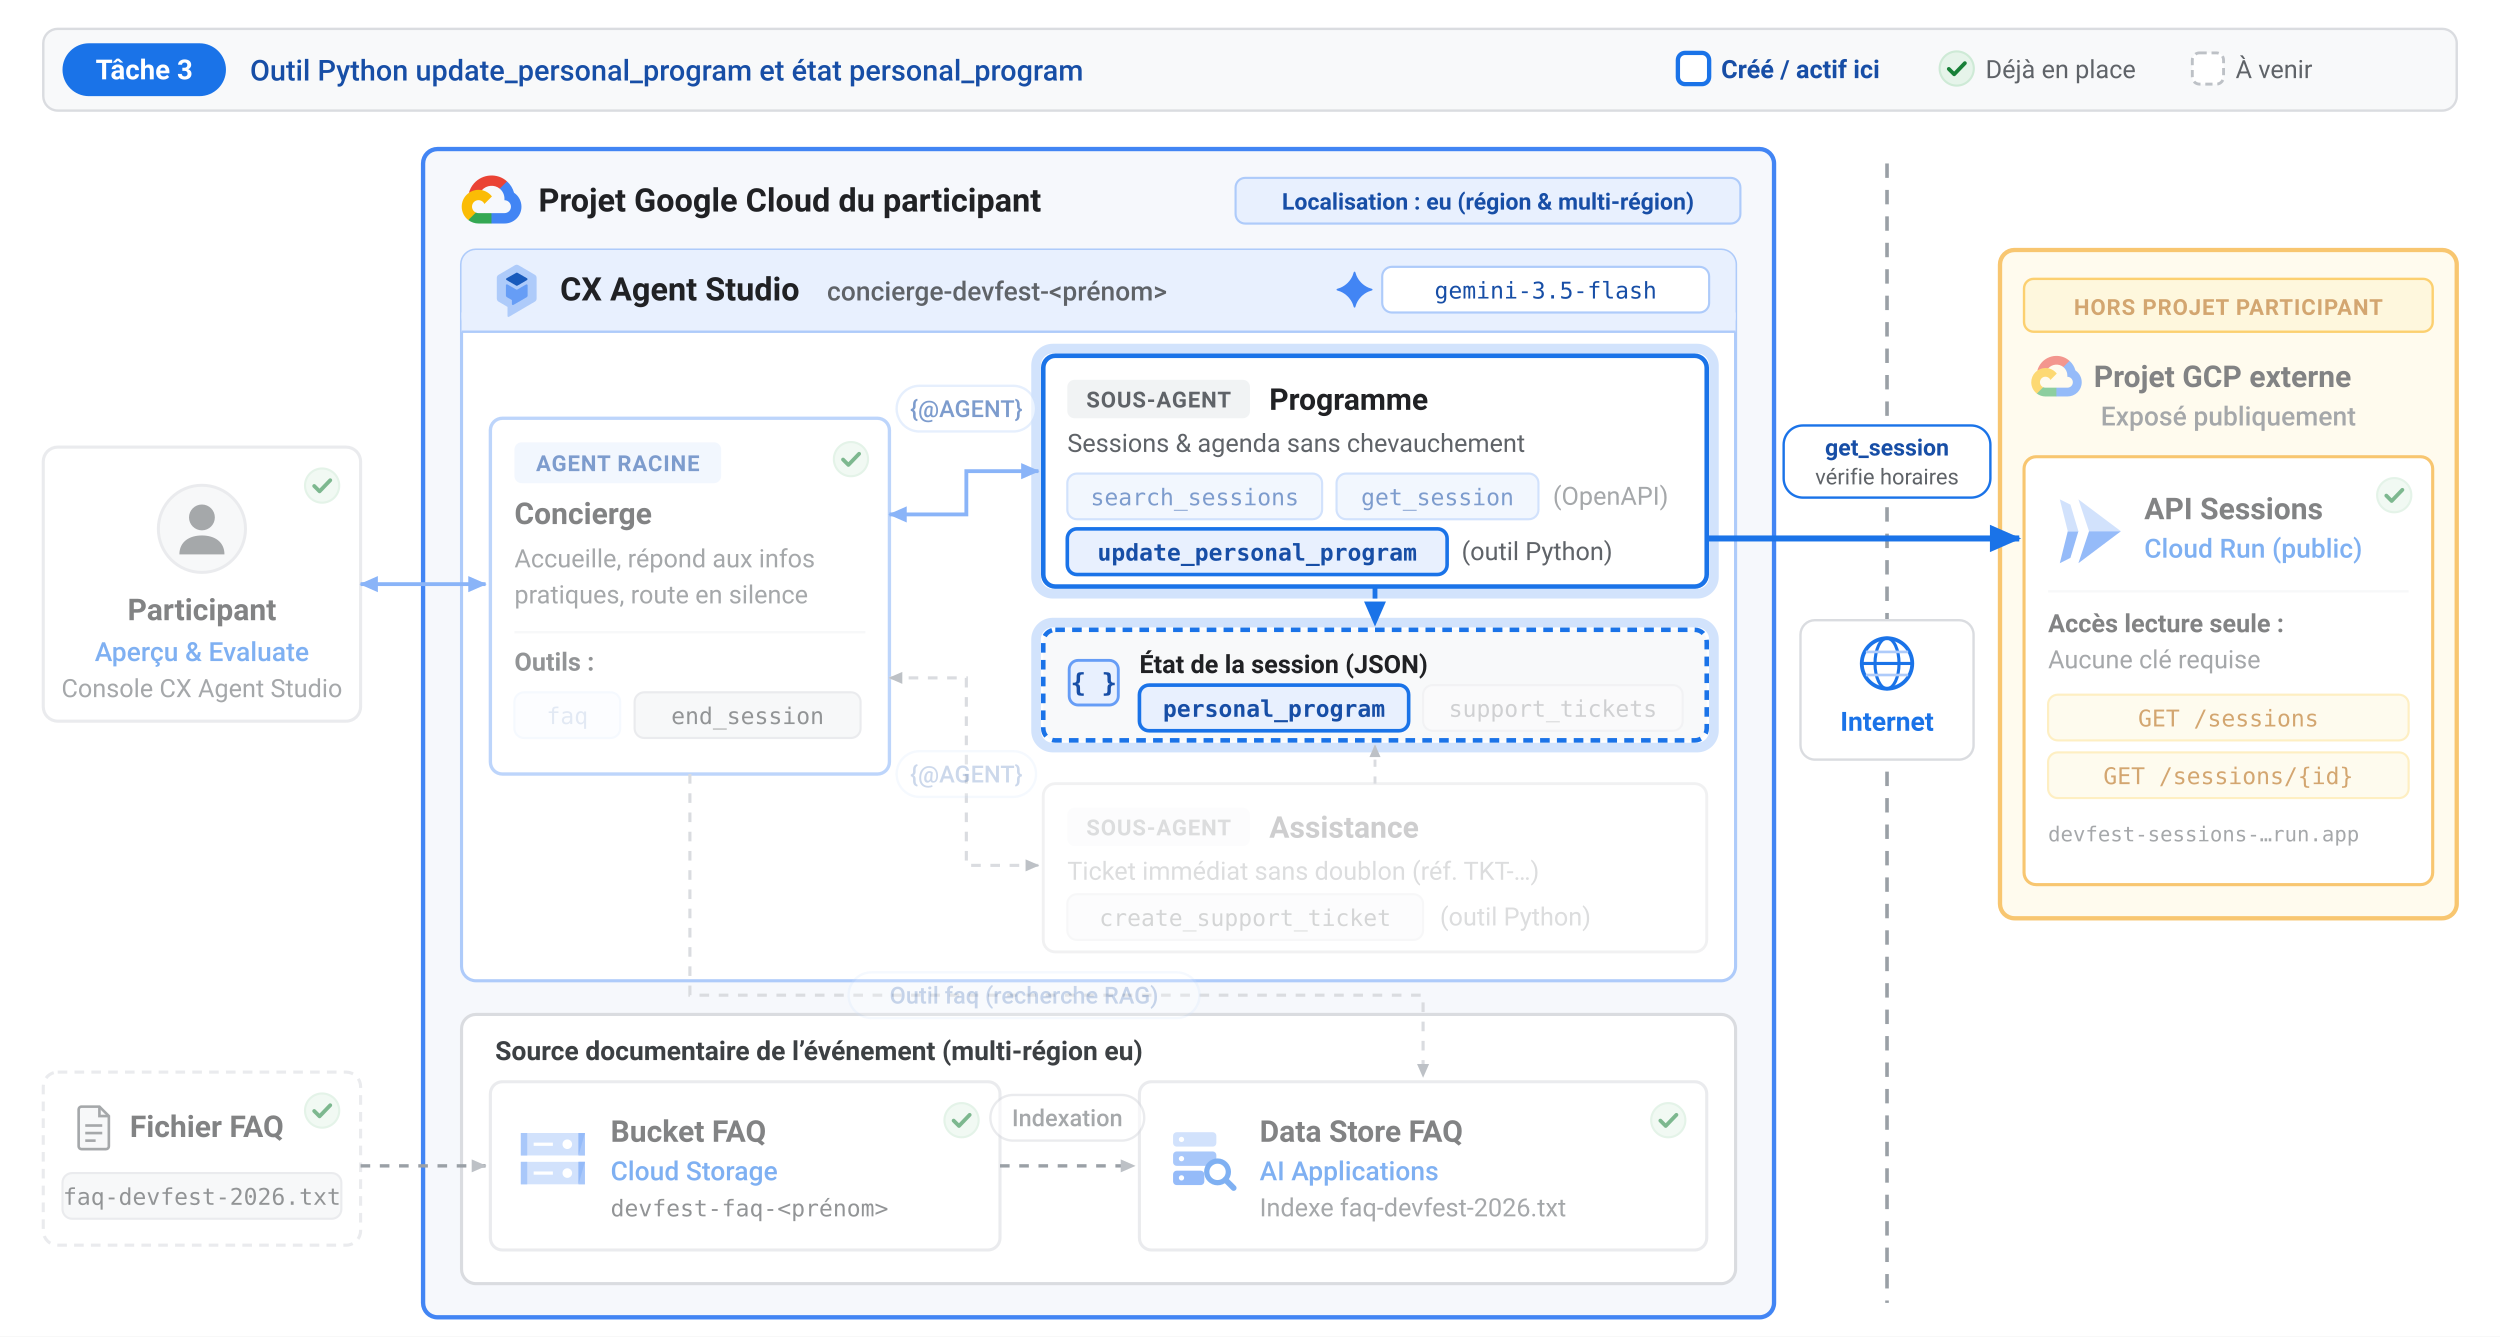
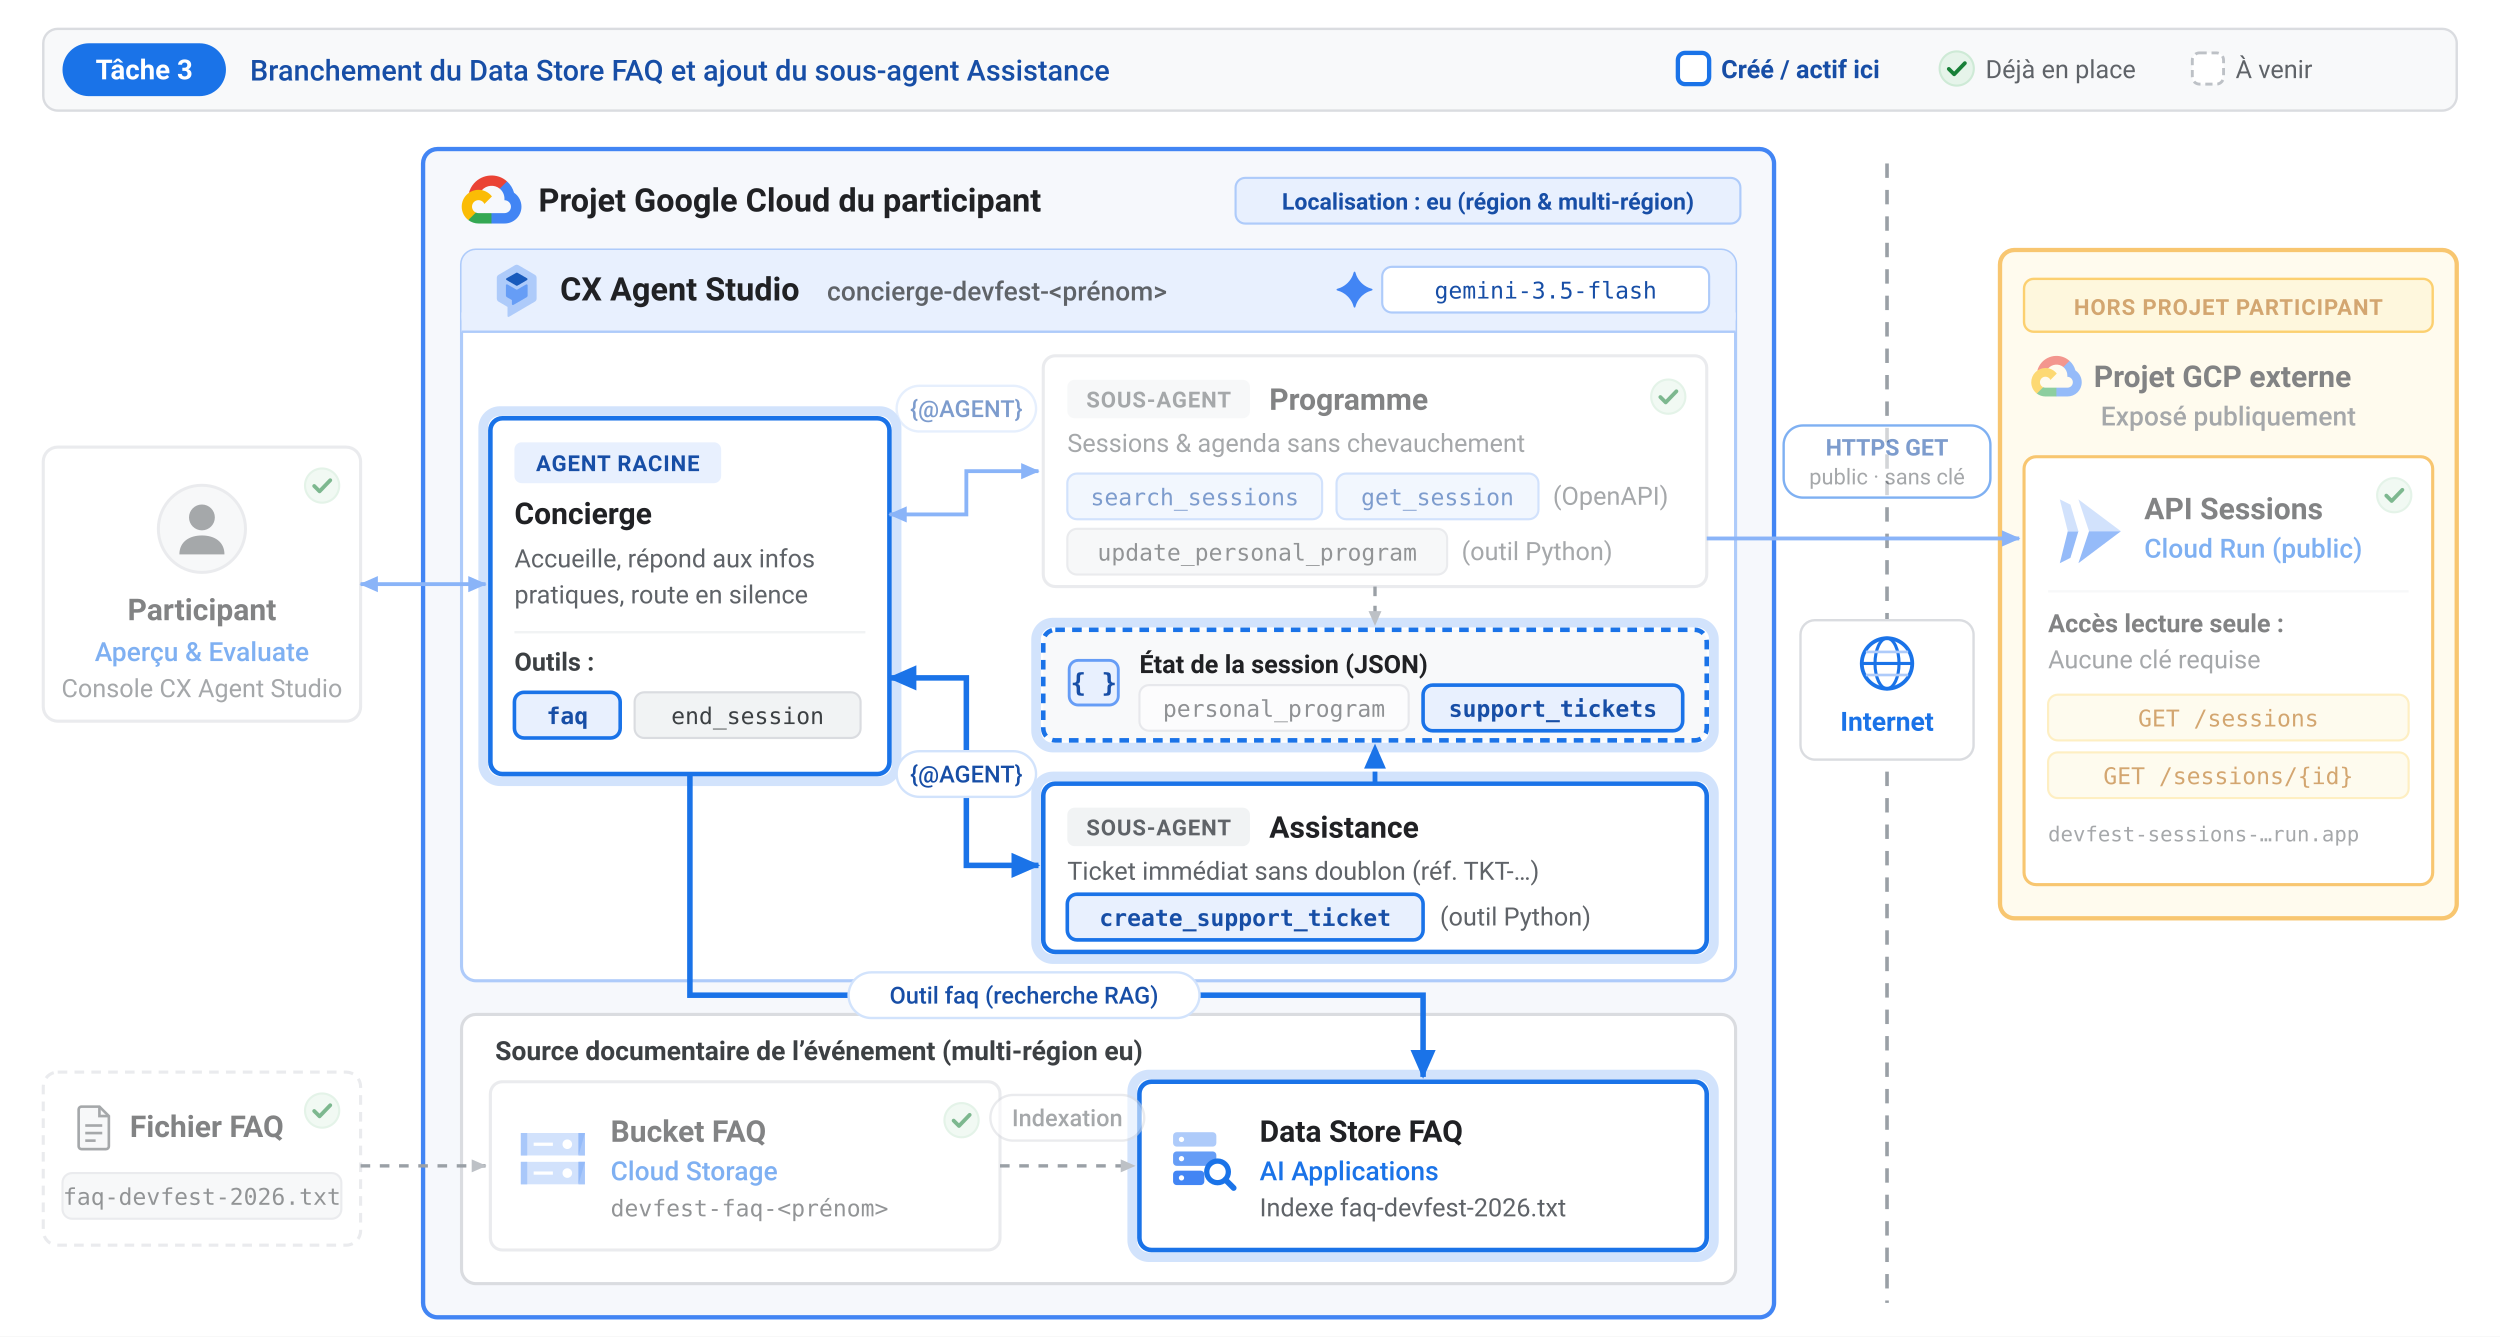
<svg xmlns="http://www.w3.org/2000/svg" width="1040" height="556" viewBox="0 0 1040 556">
  <defs>
    <style>
      .z-title { font-family: Roboto, 'Helvetica Neue', Arial, sans-serif; font-size: 13.5px; font-weight: 600; fill: #202124; }
      .z-sub { font-family: Roboto, 'Helvetica Neue', Arial, sans-serif; font-size: 11px; font-weight: 500; fill: #5f6368; }
      .c-title { font-family: Roboto, 'Helvetica Neue', Arial, sans-serif; font-size: 12.5px; font-weight: 600; fill: #202124; }
      .c-prod { font-family: Roboto, 'Helvetica Neue', Arial, sans-serif; font-size: 11px; font-weight: 500; fill: #1a73e8; }
      .c-body { font-family: Roboto, 'Helvetica Neue', Arial, sans-serif; font-size: 10.5px; font-weight: 400; fill: #5f6368; }
      .c-code { font-family: 'Roboto Mono', 'SF Mono', Menlo, monospace; font-size: 9.6px; font-weight: 500; fill: #3c4043; }
      .badge-txt { font-family: Roboto, 'Helvetica Neue', Arial, sans-serif; font-size: 9.2px; font-weight: 700; letter-spacing: 0.04em; }
      .leg-txt { font-family: Roboto, 'Helvetica Neue', Arial, sans-serif; font-size: 10.8px; font-weight: 400; fill: #3c4043; }
      .ban-task { font-family: Roboto, 'Helvetica Neue', Arial, sans-serif; font-size: 11.5px; font-weight: 600; fill: #ffffff; }
      .ban-title { font-family: Roboto, 'Helvetica Neue', Arial, sans-serif; font-size: 12px; font-weight: 500; fill: #174ea6; }
      .state-done { opacity: 0.56; }
      .state-todo { opacity: 0.22; }
    </style>
    <marker id="arr-blue" viewBox="0 0 10 10" refX="8.5" refY="5" markerWidth="6.5" markerHeight="6.5" orient="auto-start-reverse">
      <path d="M 1 1.5 L 9 5 L 1 8.5 z" fill="#1a73e8" />
    </marker>
    <marker id="arr-blue-muted" viewBox="0 0 10 10" refX="8.5" refY="5" markerWidth="6" markerHeight="6" orient="auto-start-reverse">
      <path d="M 1 1.5 L 9 5 L 1 8.5 z" fill="#8ab4f8" />
    </marker>
    <marker id="arr-grey" viewBox="0 0 10 10" refX="8.5" refY="5" markerWidth="6" markerHeight="6" orient="auto-start-reverse">
      <path d="M 1 1.5 L 9 5 L 1 8.5 z" fill="#5f6368" />
    </marker>
    <marker id="arr-grey-faint" viewBox="0 0 10 10" refX="8.5" refY="5" markerWidth="5.5" markerHeight="5.5" orient="auto-start-reverse">
      <path d="M 1 1.5 L 9 5 L 1 8.5 z" fill="#bdc1c6" />
    </marker>
    <symbol id="icon-gcp-official" viewBox="0 0 256 206">
      <path d="M170.252,56.819 L192.505,34.566 L193.988,25.196 C153.437,-11.677 88.976,-7.496 52.421,33.92 C42.267,45.423 34.734,59.764 30.717,74.573 L38.687,73.45 L83.192,66.111 L86.628,62.597 C106.425,40.855 139.898,37.93 162.756,56.429 L170.252,56.819 Z" fill="#EA4335" />
      <path d="M224.205,73.918 C219.09,55.082 208.589,38.149 193.988,25.196 L162.756,56.428 C175.944,67.204 183.457,83.438 183.135,100.465 L183.135,106.009 C198.486,106.009 210.932,118.454 210.932,133.805 C210.932,149.157 198.486,161.29 183.135,161.29 L127.464,161.29 L121.998,167.224 L121.998,200.564 L127.464,205.795 L183.135,205.795 C223.065,206.106 255.687,174.301 255.998,134.371 C256.186,110.168 244.253,87.478 224.205,73.918" fill="#4285F4" />
      <path d="M71.87,205.796 L127.463,205.796 L127.463,161.29 L71.87,161.29 C67.909,161.289 64.073,160.438 60.471,158.792 L52.584,161.212 L30.175,183.465 L28.223,191.039 C40.79,200.528 56.123,205.864 71.87,205.796" fill="#34A853" />
      <path d="M71.87,61.425 C31.939,61.663 -0.237,94.228 0.001,134.157 C0.134,156.456 10.548,177.446 28.223,191.038 L60.471,158.792 C46.48,152.47 40.263,136.006 46.584,122.016 C52.904,108.025 69.37,101.808 83.359,108.129 C89.524,110.913 94.461,115.852 97.246,122.016 L129.494,89.769 C115.773,71.832 94.453,61.344 71.87,61.425" fill="#FBBC05" />
    </symbol>
    <symbol id="icon-gemini" viewBox="0 0 65 65">
      <path d="M32.447 0C33.128 0 33.72 0.465 33.886 1.125C34.395 3.144 35.059 5.114 35.885 7.03C38.037 12.03 40.99 16.406 44.739 20.155C48.49 23.904 52.865 26.858 57.864 29.01C59.782 29.836 61.75 30.5 63.77 31.009C64.43 31.175 64.894 31.767 64.894 32.447C64.894 33.128 64.43 33.72 63.77 33.886C61.75 34.395 59.78 35.059 57.864 35.885C52.865 38.037 48.489 40.99 44.739 44.739C40.99 48.49 38.037 52.865 35.885 57.864C35.059 59.782 34.395 61.75 33.886 63.77C33.72 64.43 33.128 64.894 32.447 64.894C31.767 64.894 31.175 64.43 31.009 63.77C30.5 61.75 29.836 59.78 29.01 57.864C26.858 52.865 23.906 48.489 20.155 44.739C16.404 40.99 12.03 38.037 7.03 35.885C5.112 35.059 3.144 34.395 1.125 33.886C0.465 33.72 0 33.128 0 32.447C8.67651e-05 31.767 0.465 31.175 1.125 31.009C3.144 30.5 5.114 29.836 7.03 29.01C12.03 26.858 16.406 23.905 20.155 20.155C23.905 16.406 26.858 12.03 29.01 7.03C29.836 5.112 30.5 3.144 31.009 1.125C31.175 0.465 31.767 8.67651e-05 32.447 0Z" fill="#4285F4" />
    </symbol>
    <symbol id="icon-cloud-run" viewBox="0 0 32 32">
      <path fill-rule="evenodd" fill="#aecbfa" d="M 11.87 3.51 L 16.03 16 L 28.51 16 Z" />
      <path fill-rule="evenodd" fill="#4285f4" d="M 28.51 16 L 16.03 16 L 11.87 28.51 Z" />
      <path fill-rule="evenodd" fill="#4285f4" d="M 4.59 28.51 L 8.76 26.41 L 11.87 16 L 7.71 16 Z" />
      <path fill-rule="evenodd" fill="#aecbfa" d="M 4.59 3.51 L 7.71 16 L 11.87 16 L 8.76 5.59 Z" />
    </symbol>
    <symbol id="icon-cloud-storage" viewBox="0 0 32 32">
      <path fill="#aecbfa" d="M 2.67 5.33 L 29.33 5.33 L 29.33 14.67 L 2.67 14.67 Z" />
      <path fill="#669df6" d="M 26.67 5.33 L 29.33 5.33 L 29.33 14.67 L 26.67 14.67 Z" />
      <path fill="#4285f4" d="M 29.33 5.33 L 26.67 5.33 L 26.67 14.67 Z" />
      <path fill="#669df6" d="M 2.67 5.33 L 5.33 5.33 L 5.33 14.67 L 2.67 14.67 Z" />
      <path fill="#ffffff" d="M 8 9.33 L 16 9.33 L 16 10.67 L 8 10.67 Z" />
      <circle cx="22" cy="10" r="2" fill="#ffffff" />
      <path fill="#aecbfa" d="M 2.67 17.33 L 29.33 17.33 L 29.33 26.67 L 2.67 26.67 Z" />
      <path fill="#669df6" d="M 26.67 17.33 L 29.33 17.33 L 29.33 26.67 L 26.67 26.67 Z" />
      <path fill="#4285f4" d="M 29.33 17.33 L 26.67 17.33 L 26.67 26.67 Z" />
      <path fill="#669df6" d="M 2.67 17.33 L 5.33 17.33 L 5.33 26.67 L 2.67 26.67 Z" />
      <path fill="#ffffff" d="M 8 21.33 L 16 21.33 L 16 22.67 L 8 22.67 Z" />
      <circle cx="22" cy="22" r="2" fill="#ffffff" />
    </symbol>
    <symbol id="icon-ces" viewBox="0 0 32 32">
      <path fill="#aecbfa" d="M 16.87 2.87 L 25.20 7.75 C 25.77 8.06 26.13 8.65 26.13 9.29 L 26.13 20.00 C 26.12 20.64 25.77 21.23 25.20 21.54 L 11.92 29.31 C 11.70 29.44 11.43 29.37 11.30 29.16 C 11.26 29.09 11.24 29.01 11.23 28.93 L 11.23 24.22 L 6.68 21.54 C 6.11 21.23 5.76 20.64 5.75 20.00 L 5.75 9.29 C 5.76 8.65 6.11 8.06 6.68 7.75 L 15.02 2.87 C 15.59 2.54 16.29 2.54 16.87 2.87 Z" />
      <path fill="#669df6" d="M 10.92 12.64 C 10.65 12.64 10.42 12.86 10.41 13.13 L 10.41 18.45 C 10.43 18.77 10.61 19.06 10.89 19.23 L 13.47 20.70 L 13.47 22.79 C 13.49 23.05 13.71 23.27 13.98 23.27 C 14.06 23.27 14.14 23.24 14.21 23.21 L 21.09 19.23 C 21.36 19.05 21.52 18.75 21.53 18.43 L 21.53 13.15 C 21.53 12.82 21.18 12.60 20.78 12.70 L 16.20 15.33 C 16.05 15.41 15.87 15.40 15.72 15.32 L 11.18 12.71 Z" />
      <path fill="#185abc" d="M 16.33 6.75 C 16.14 6.64 15.91 6.64 15.71 6.74 L 10.71 9.57 C 10.42 9.76 10.42 10.26 10.70 10.45 L 15.69 13.32 C 15.88 13.43 16.12 13.43 16.33 13.32 L 21.24 10.45 C 21.54 10.26 21.54 9.76 21.24 9.57 Z" />
    </symbol>
    <symbol id="icon-datastore" viewBox="0 0 32 32">
      <rect x="4" y="5" width="18" height="6" rx="1.5" fill="#aecbfa" />
      <rect x="4" y="13" width="18" height="6" rx="1.5" fill="#669df6" />
      <rect x="4" y="21" width="13" height="6" rx="1.5" fill="#4285f4" />
      <circle cx="7.5" cy="8" r="1.1" fill="#ffffff" />
      <circle cx="7.5" cy="16" r="1.1" fill="#ffffff" />
      <circle cx="7.5" cy="24" r="1.1" fill="#ffffff" />
      <circle cx="22.5" cy="21.5" r="4.5" fill="#ffffff" stroke="#1a73e8" stroke-width="2.2" />
      <line x1="25.8" y1="24.8" x2="29.2" y2="28.2" stroke="#1a73e8" stroke-width="2.4" stroke-linecap="round" />
    </symbol>
    <symbol id="icon-user" viewBox="0 0 32 32">
      <circle cx="16" cy="16" r="14.5" fill="#f1f3f4" stroke="#dadce0" stroke-width="1" />
      <circle cx="16" cy="12.2" r="4.3" fill="#5f6368" />
      <path d="M 8.5 24.5 C 8.5 20.3 11.8 18.2 16 18.2 C 20.2 18.2 23.5 20.3 23.5 24.5" fill="#5f6368" />
    </symbol>
    <symbol id="icon-doc" viewBox="0 0 28 28">
      <path d="M7 3h10l5 5v16a1.5 1.5 0 0 1-1.5 1.5h-13A1.5 1.5 0 0 1 6 24V4.5A1.5 1.5 0 0 1 7.5 3z" fill="#f1f3f4" stroke="#5f6368" stroke-width="1.4" />
      <path d="M17 3v5h5" fill="none" stroke="#5f6368" stroke-width="1.4" />
      <line x1="9.5" y1="13" x2="18.5" y2="13" stroke="#5f6368" stroke-width="1.4" />
      <line x1="9.5" y1="17" x2="18.5" y2="17" stroke="#5f6368" stroke-width="1.4" />
      <line x1="9.5" y1="21" x2="15" y2="21" stroke="#5f6368" stroke-width="1.4" />
    </symbol>
    <symbol id="icon-globe" viewBox="0 0 28 28">
      <circle cx="14" cy="14" r="10.5" fill="#ffffff" stroke="#1a73e8" stroke-width="1.6" />
      <ellipse cx="14" cy="14" rx="5" ry="10.5" fill="none" stroke="#1a73e8" stroke-width="1.3" />
      <line x1="3.5" y1="14" x2="24.5" y2="14" stroke="#1a73e8" stroke-width="1.3" />
      <line x1="5.2" y1="9.2" x2="22.8" y2="9.2" stroke="#aecbfa" stroke-width="1.1" />
      <line x1="5.2" y1="18.8" x2="22.8" y2="18.8" stroke="#aecbfa" stroke-width="1.1" />
    </symbol>
    <symbol id="icon-state" viewBox="0 0 28 28">
      <rect x="3" y="4" width="22" height="20" rx="4" fill="#e8f0fe" stroke="#669df6" stroke-width="1.3" />
      <text x="14" y="18" text-anchor="middle" font-family="'Roboto Mono', 'SF Mono', Menlo, monospace" font-size="11.5" font-weight="700" fill="#174ea6">{ }</text>
    </symbol>
    <symbol id="icon-check" viewBox="0 0 18 18">
      <circle cx="9" cy="9" r="8" fill="#e6f4ea" stroke="#ceead6" stroke-width="1" />
      <path d="M 5.3 9.2 L 7.8 11.7 L 12.8 6.5" fill="none" stroke="#188038" stroke-width="1.8" stroke-linecap="round" stroke-linejoin="round" />
    </symbol>
  </defs>
  <rect width="1040" height="556" fill="#ffffff" />
  <rect x="18" y="12" width="1004" height="34" rx="6" fill="#f8f9fa" stroke="#dadce0" stroke-width="1" />
  <rect x="26" y="18" width="68" height="22" rx="11" fill="#1a73e8" />
  <text x="60" y="33" text-anchor="middle" class="ban-task">Tâche 3</text>
-   <text x="104" y="33.5" class="ban-title">Outil Python update_personal_program et état personal_program</text>
+   <text x="104" y="33.5" class="ban-title">Branchement du Data Store FAQ et ajout du sous-agent Assistance</text>
  <rect x="698" y="22" width="13" height="13" rx="3" fill="#ffffff" stroke="#1a73e8" stroke-width="1.8" />
  <text x="716" y="32.5" class="c-body" style="font-weight:600;fill:#174ea6">Créé / actif ici</text>
  <use href="#icon-check" x="806" y="20.5" width="16" height="16" />
  <text x="826" y="32.5" class="c-body">Déjà en place</text>
  <rect x="912" y="22" width="13" height="13" rx="3" fill="#ffffff" stroke="#bdc1c6" stroke-width="1.2" stroke-dasharray="3,2" />
  <text x="930" y="32.5" class="c-body">À venir</text>
  <g transform="translate(0,44)">
    <g transform="translate(18,142)" class="state-done">
      <rect width="132" height="114" rx="6" fill="#ffffff" stroke="#dadce0" stroke-width="1.3" />
      <use href="#icon-check" x="108" y="8" width="16" height="16" />
      <use href="#icon-user" x="46" y="14" width="40" height="40" />
      <text x="66" y="72" text-anchor="middle" class="c-title">Participant</text>
      <text x="66" y="89" text-anchor="middle" class="c-prod">Aperçu &amp; Evaluate</text>
      <text x="66" y="104" text-anchor="middle" class="c-body">Console CX Agent Studio</text>
    </g>
    <g transform="translate(18,402)" class="state-done">
      <rect width="132" height="72" rx="6" fill="#ffffff" stroke="#dadce0" stroke-width="1.3" stroke-dasharray="4,3" />
      <use href="#icon-check" x="108" y="8" width="16" height="16" />
      <use href="#icon-doc" x="10" y="12" width="22" height="22" />
      <text x="36" y="27" class="c-title">Fichier FAQ</text>
      <g transform="translate(8,42)">
        <rect width="116" height="19" rx="4" fill="#f1f3f4" stroke="#dadce0" stroke-width="0.9" />
        <text x="58.0" y="13.2" text-anchor="middle" font-family="'Roboto Mono', 'SF Mono', Menlo, monospace" font-size="9.6px" font-weight="500" fill="#3c4043">faq-devfest-2026.txt</text>
      </g>
    </g>
    <rect x="176" y="18" width="562" height="486" rx="6" fill="#f6f8fc" stroke="#4285f4" stroke-width="1.8" />
    <use href="#icon-gcp-official" x="192" y="29" width="25" height="20" />
    <text x="224" y="44" class="z-title">Projet Google Cloud du participant</text>
    <g transform="translate(514,30)">
      <rect width="210" height="19" rx="4" fill="#e8f0fe" stroke="#aecbfa" stroke-width="0.9" />
      <text x="105.0" y="13.2" text-anchor="middle" font-family="Roboto, 'Helvetica Neue', Arial, sans-serif" font-size="9.6px" font-weight="600" fill="#174ea6">Localisation : eu (région &amp; multi-région)</text>
    </g>
    <rect x="192" y="60" width="530" height="304" rx="6" fill="#ffffff" stroke="#aecbfa" stroke-width="1.3" />
    <rect x="192" y="60" width="530" height="34" rx="6" fill="#e8f0fe" />
    <rect x="192" y="86" width="530" height="8" fill="#e8f0fe" />
    <line x1="192" y1="94" x2="722" y2="94" stroke="#aecbfa" stroke-width="1" />
    <use href="#icon-ces" x="202" y="64" width="26" height="26" />
    <text x="233" y="81" class="z-title">CX Agent Studio</text>
    <text x="344" y="81" class="z-sub">concierge-devfest-&lt;prénom&gt;</text>
    <use href="#icon-gemini" x="556" y="69" width="15" height="15" />
    <g transform="translate(575,67)">
      <rect width="136" height="19" rx="4" fill="#ffffff" stroke="#aecbfa" stroke-width="0.9" />
      <text x="68.0" y="13.2" text-anchor="middle" font-family="'Roboto Mono', 'SF Mono', Menlo, monospace" font-size="9.6px" font-weight="500" fill="#174ea6">gemini-3.5-flash</text>
    </g>
-     <g transform="translate(204,130)" class="state-done">
-       <rect width="166" height="148" rx="5" fill="#ffffff" stroke="#8ab4f8" stroke-width="1.4" />
-       <use href="#icon-check" x="142" y="9" width="16" height="16" />
+     <g transform="translate(204,130)">
+       <rect x="-3" y="-3" width="172" height="154" rx="7" fill="none" stroke="#d2e3fc" stroke-width="4" />
+       <rect width="166" height="148" rx="5" fill="#ffffff" stroke="#1a73e8" stroke-width="1.9" />
      <rect x="10" y="10" width="86" height="17" rx="3" fill="#e8f0fe" />
      <text x="53" y="22" text-anchor="middle" class="badge-txt" fill="#174ea6">AGENT RACINE</text>
      <text x="10" y="44" class="c-title">Concierge</text>
      <text x="10" y="62" class="c-body">Accueille, répond aux infos</text>
      <text x="10" y="77" class="c-body">pratiques, route en silence</text>
      <line x1="10" y1="89" x2="156" y2="89" stroke="#f1f3f4" stroke-width="1" />
      <text x="10" y="105" class="c-body" style="font-weight:600;fill:#3c4043">Outils :</text>
-       <g transform="translate(10,114)" class="state-todo">
-         <rect width="44" height="19" rx="4" fill="#e8f0fe" stroke="#aecbfa" stroke-width="0.9" />
-         <text x="22.0" y="13.2" text-anchor="middle" font-family="'Roboto Mono', 'SF Mono', Menlo, monospace" font-size="9.6px" font-weight="500" fill="#174ea6">faq</text>
+       <g transform="translate(10,114)">
+         <rect width="44" height="19" rx="4" fill="#e8f0fe" stroke="#1a73e8" stroke-width="1.5" />
+         <text x="22.0" y="13.2" text-anchor="middle" font-family="'Roboto Mono', 'SF Mono', Menlo, monospace" font-size="9.6px" font-weight="600" fill="#174ea6">faq</text>
      </g>
      <g transform="translate(60,114)">
        <rect width="94" height="19" rx="4" fill="#f1f3f4" stroke="#dadce0" stroke-width="0.9" />
        <text x="47.0" y="13.2" text-anchor="middle" font-family="'Roboto Mono', 'SF Mono', Menlo, monospace" font-size="9.6px" font-weight="500" fill="#3c4043">end_session</text>
      </g>
    </g>
-     <g transform="translate(434,104)">
-       <rect x="-3" y="-3" width="282" height="102" rx="7" fill="none" stroke="#d2e3fc" stroke-width="4" />
-       <rect width="276" height="96" rx="5" fill="#ffffff" stroke="#1a73e8" stroke-width="1.9" />
+     <g transform="translate(434,104)" class="state-done">
+       <rect width="276" height="96" rx="5" fill="#ffffff" stroke="#dadce0" stroke-width="1.3" />
+       <use href="#icon-check" x="252" y="9" width="16" height="16" />
      <rect x="10" y="10" width="76" height="16" rx="3" fill="#f1f3f4" />
      <text x="48" y="21.5" text-anchor="middle" class="badge-txt" fill="#5f6368">SOUS-AGENT</text>
      <text x="94" y="22.5" class="c-title">Programme</text>
      <text x="10" y="40" class="c-body">Sessions &amp; agenda sans chevauchement</text>
-       <g transform="translate(10,49)" class="state-done">
+       <g transform="translate(10,49)">
        <rect width="106" height="19" rx="4" fill="#e8f0fe" stroke="#aecbfa" stroke-width="0.9" />
        <text x="53.0" y="13.2" text-anchor="middle" font-family="'Roboto Mono', 'SF Mono', Menlo, monospace" font-size="9.6px" font-weight="500" fill="#174ea6">search_sessions</text>
      </g>
-       <g transform="translate(122,49)" class="state-done">
+       <g transform="translate(122,49)">
        <rect width="84" height="19" rx="4" fill="#e8f0fe" stroke="#aecbfa" stroke-width="0.9" />
        <text x="42.0" y="13.2" text-anchor="middle" font-family="'Roboto Mono', 'SF Mono', Menlo, monospace" font-size="9.6px" font-weight="500" fill="#174ea6">get_session</text>
      </g>
-       <text x="212" y="62" class="c-body state-done">(OpenAPI)</text>
+       <text x="212" y="62" class="c-body">(OpenAPI)</text>
      <g transform="translate(10,72)">
-         <rect width="158" height="19" rx="4" fill="#e8f0fe" stroke="#1a73e8" stroke-width="1.5" />
-         <text x="79.0" y="13.2" text-anchor="middle" font-family="'Roboto Mono', 'SF Mono', Menlo, monospace" font-size="9.6px" font-weight="600" fill="#174ea6">update_personal_program</text>
+         <rect width="158" height="19" rx="4" fill="#f1f3f4" stroke="#dadce0" stroke-width="0.9" />
+         <text x="79.0" y="13.2" text-anchor="middle" font-family="'Roboto Mono', 'SF Mono', Menlo, monospace" font-size="9.6px" font-weight="500" fill="#3c4043">update_personal_program</text>
      </g>
      <text x="174" y="85" class="c-body">(outil Python)</text>
    </g>
    <g transform="translate(434,218)">
      <rect x="-3" y="-3" width="282" height="52" rx="7" fill="none" stroke="#d2e3fc" stroke-width="4" />
      <rect width="276" height="46" rx="5" fill="#f8f9fa" stroke="#1a73e8" stroke-width="1.9" stroke-dasharray="4,3" />
      <use href="#icon-state" x="8" y="9" width="26" height="26" />
      <text x="40" y="18" class="c-body" style="font-weight:600;fill:#202124">État de la session (JSON)</text>
-       <g transform="translate(40,23)">
-         <rect width="112" height="19" rx="4" fill="#e8f0fe" stroke="#1a73e8" stroke-width="1.5" />
-         <text x="56.0" y="13.2" text-anchor="middle" font-family="'Roboto Mono', 'SF Mono', Menlo, monospace" font-size="9.6px" font-weight="600" fill="#174ea6">personal_program</text>
-       </g>
-       <g transform="translate(158,23)" class="state-todo">
-         <rect width="108" height="19" rx="4" fill="#ffffff" stroke="#dadce0" stroke-width="0.9" />
-         <text x="54.0" y="13.2" text-anchor="middle" font-family="'Roboto Mono', 'SF Mono', Menlo, monospace" font-size="9.6px" font-weight="500" fill="#3c4043">support_tickets</text>
-       </g>
-     </g>
-     <g transform="translate(434,282)" class="state-todo">
-       <rect width="276" height="70" rx="5" fill="#ffffff" stroke="#bdc1c6" stroke-width="1.2" />
+       <g transform="translate(40,23)" class="state-done">
+         <rect width="112" height="19" rx="4" fill="#ffffff" stroke="#dadce0" stroke-width="0.9" />
+         <text x="56.0" y="13.2" text-anchor="middle" font-family="'Roboto Mono', 'SF Mono', Menlo, monospace" font-size="9.6px" font-weight="500" fill="#3c4043">personal_program</text>
+       </g>
+       <g transform="translate(158,23)">
+         <rect width="108" height="19" rx="4" fill="#e8f0fe" stroke="#1a73e8" stroke-width="1.5" />
+         <text x="54.0" y="13.2" text-anchor="middle" font-family="'Roboto Mono', 'SF Mono', Menlo, monospace" font-size="9.6px" font-weight="600" fill="#174ea6">support_tickets</text>
+       </g>
+     </g>
+     <g transform="translate(434,282)">
+       <rect x="-3" y="-3" width="282" height="76" rx="7" fill="none" stroke="#d2e3fc" stroke-width="4" />
+       <rect width="276" height="70" rx="5" fill="#ffffff" stroke="#1a73e8" stroke-width="1.9" />
      <rect x="10" y="10" width="76" height="16" rx="3" fill="#f1f3f4" />
      <text x="48" y="21.5" text-anchor="middle" class="badge-txt" fill="#5f6368">SOUS-AGENT</text>
      <text x="94" y="22.5" class="c-title">Assistance</text>
      <text x="10" y="40" class="c-body">Ticket immédiat sans doublon (réf. TKT-…)</text>
      <g transform="translate(10,46)">
-         <rect width="148" height="19" rx="4" fill="#f1f3f4" stroke="#dadce0" stroke-width="0.9" />
-         <text x="74.0" y="13.2" text-anchor="middle" font-family="'Roboto Mono', 'SF Mono', Menlo, monospace" font-size="9.6px" font-weight="500" fill="#3c4043">create_support_ticket</text>
+         <rect width="148" height="19" rx="4" fill="#e8f0fe" stroke="#1a73e8" stroke-width="1.5" />
+         <text x="74.0" y="13.2" text-anchor="middle" font-family="'Roboto Mono', 'SF Mono', Menlo, monospace" font-size="9.6px" font-weight="600" fill="#174ea6">create_support_ticket</text>
      </g>
      <text x="165" y="59" class="c-body">(outil Python)</text>
    </g>
    <rect x="192" y="378" width="530" height="112" rx="6" fill="#ffffff" stroke="#dadce0" stroke-width="1.3" />
    <text x="206" y="397" class="z-sub" style="font-weight:600;fill:#3c4043">Source documentaire de l’événement (multi-région eu)</text>
    <g transform="translate(204,406)" class="state-done">
      <rect width="212" height="70" rx="5" fill="#ffffff" stroke="#dadce0" stroke-width="1.3" />
      <use href="#icon-check" x="188" y="8" width="16" height="16" />
      <use href="#icon-cloud-storage" x="10" y="16" width="32" height="32" />
      <text x="50" y="25" class="c-title">Bucket FAQ</text>
      <text x="50" y="41" class="c-prod">Cloud Storage</text>
      <text x="50" y="56" class="c-code">devfest-faq-&lt;prénom&gt;</text>
    </g>
-     <g transform="translate(474,406)" class="state-done">
-       <rect width="236" height="70" rx="5" fill="#ffffff" stroke="#dadce0" stroke-width="1.3" />
-       <use href="#icon-check" x="212" y="8" width="16" height="16" />
+     <g transform="translate(474,406)">
+       <rect x="-3" y="-3" width="242" height="76" rx="7" fill="none" stroke="#d2e3fc" stroke-width="4" />
+       <rect width="236" height="70" rx="5" fill="#ffffff" stroke="#1a73e8" stroke-width="1.9" />
      <use href="#icon-datastore" x="10" y="16" width="32" height="32" />
      <text x="50" y="25" class="c-title">Data Store FAQ</text>
      <text x="50" y="41" class="c-prod">AI Applications</text>
      <text x="50" y="56" class="c-body">Indexe faq-devfest-2026.txt</text>
    </g>
    <line x1="785" y1="24" x2="785" y2="498" stroke="#9aa0a6" stroke-width="1.5" stroke-dasharray="6,5" />
    <rect x="749" y="214" width="72" height="58" rx="6" fill="#ffffff" stroke="#dadce0" stroke-width="1" />
    <use href="#icon-globe" x="771" y="218" width="28" height="28" />
    <text x="785" y="260" text-anchor="middle" class="z-sub" style="font-weight:600;fill:#1a73e8">Internet</text>
    <g class="state-done">
      <rect x="832" y="60" width="190" height="278" rx="6" fill="#fff8e1" stroke="#f29900" stroke-width="1.8" />
      <rect x="842" y="72" width="170" height="22" rx="4" fill="#fef0c3" stroke="#f9ab00" stroke-width="1" />
      <text x="927" y="87" text-anchor="middle" class="badge-txt" fill="#b06000">HORS PROJET PARTICIPANT</text>
      <use href="#icon-gcp-official" x="845" y="104" width="21" height="17" />
      <text x="871" y="117" class="z-title" style="font-size:12.5px">Projet GCP externe</text>
      <text x="927" y="133" text-anchor="middle" class="z-sub">Exposé publiquement</text>
      <g transform="translate(842,146)">
        <rect width="170" height="178" rx="5" fill="#ffffff" stroke="#f29900" stroke-width="1.3" />
        <use href="#icon-check" x="146" y="8" width="16" height="16" />
        <use href="#icon-cloud-run" x="10" y="14" width="34" height="34" />
        <text x="50" y="26" class="c-title">API Sessions</text>
        <text x="50" y="42" class="c-prod">Cloud Run (public)</text>
        <line x1="10" y1="56" x2="160" y2="56" stroke="#f1f3f4" stroke-width="1" />
        <text x="10" y="73" class="c-body" style="font-weight:600;fill:#202124">Accès lecture seule :</text>
        <text x="10" y="88" class="c-body">Aucune clé requise</text>
        <g transform="translate(10,99)">
          <rect width="150" height="19" rx="4" fill="#fef7e0" stroke="#fde293" stroke-width="0.9" />
          <text x="75.0" y="13.2" text-anchor="middle" font-family="'Roboto Mono', 'SF Mono', Menlo, monospace" font-size="9.6px" font-weight="500" fill="#b06000">GET /sessions</text>
        </g>
        <g transform="translate(10,123)">
          <rect width="150" height="19" rx="4" fill="#fef7e0" stroke="#fde293" stroke-width="0.9" />
          <text x="75.0" y="13.2" text-anchor="middle" font-family="'Roboto Mono', 'SF Mono', Menlo, monospace" font-size="9.6px" font-weight="500" fill="#b06000">GET /sessions/{id}</text>
        </g>
        <text x="10" y="160" class="c-code" style="font-size:8.6px;fill:#5f6368">devfest-sessions-…run.app</text>
      </g>
    </g>
    <line x1="150" y1="199" x2="202" y2="199" stroke="#8ab4f8" stroke-width="1.6" marker-start="url(#arr-blue-muted)" marker-end="url(#arr-blue-muted)" />
    <path d="M 370 170 L 402 170 L 402 152 L 432 152" fill="none" stroke="#8ab4f8" stroke-width="1.6" marker-start="url(#arr-blue-muted)" marker-end="url(#arr-blue-muted)" />
    <g class="state-done">
      <rect x="373.0" y="116.5" width="58.0" height="19" rx="9.5" fill="#ffffff" stroke="#d2e3fc" stroke-width="1" />
      <text x="402.0" y="129.5" text-anchor="middle" font-family="Roboto, 'Helvetica Neue', Arial, sans-serif" font-size="9.8px" font-weight="500" fill="#174ea6">{@AGENT}</text>
    </g>
-     <path d="M 370 238 L 402 238 L 402 316 L 432 316" fill="none" stroke="#dadce0" stroke-width="1.3" stroke-dasharray="4,4" marker-start="url(#arr-grey-faint)" marker-end="url(#arr-grey-faint)" />
-     <g class="state-todo">
+     <path d="M 370 238 L 402 238 L 402 316 L 432 316" fill="none" stroke="#1a73e8" stroke-width="2.3" marker-start="url(#arr-blue)" marker-end="url(#arr-blue)" />
+     <g>
      <rect x="373.0" y="268.5" width="58.0" height="19" rx="9.5" fill="#ffffff" stroke="#d2e3fc" stroke-width="1" />
      <text x="402.0" y="281.5" text-anchor="middle" font-family="Roboto, 'Helvetica Neue', Arial, sans-serif" font-size="9.8px" font-weight="500" fill="#174ea6">{@AGENT}</text>
    </g>
-     <line x1="572" y1="200" x2="572" y2="216" stroke="#1a73e8" stroke-width="2.0" stroke-dasharray="5,4" marker-end="url(#arr-blue)" />
-     <line x1="572" y1="282" x2="572" y2="266" stroke="#dadce0" stroke-width="1.2" stroke-dasharray="3,4" marker-end="url(#arr-grey-faint)" />
-     <path d="M 287 278 L 287 370 L 592 370 L 592 404" fill="none" stroke="#dadce0" stroke-width="1.3" stroke-dasharray="4,4" marker-end="url(#arr-grey-faint)" />
-     <g class="state-todo">
+     <line x1="572" y1="200" x2="572" y2="216" stroke="#9aa0a6" stroke-width="1.4" stroke-dasharray="4,4" marker-end="url(#arr-grey-faint)" />
+     <line x1="572" y1="282" x2="572" y2="266" stroke="#1a73e8" stroke-width="2.0" stroke-dasharray="5,4" marker-end="url(#arr-blue)" />
+     <path d="M 287 278 L 287 370 L 592 370 L 592 404" fill="none" stroke="#1a73e8" stroke-width="2.3" marker-end="url(#arr-blue)" />
+     <g>
      <rect x="353.0" y="360.5" width="146.0" height="19" rx="9.5" fill="#ffffff" stroke="#d2e3fc" stroke-width="1" />
      <text x="426.0" y="373.5" text-anchor="middle" font-family="Roboto, 'Helvetica Neue', Arial, sans-serif" font-size="9.8px" font-weight="500" fill="#174ea6">Outil faq (recherche RAG)</text>
    </g>
    <line x1="150" y1="441" x2="202" y2="441" stroke="#9aa0a6" stroke-width="1.4" stroke-dasharray="4,4" marker-end="url(#arr-grey-faint)" />
    <line x1="416" y1="441" x2="472" y2="441" stroke="#9aa0a6" stroke-width="1.4" stroke-dasharray="4,4" marker-end="url(#arr-grey-faint)" />
    <g class="state-done">
      <rect x="412.0" y="411.5" width="64.0" height="19" rx="9.5" fill="#ffffff" stroke="#dadce0" stroke-width="1" />
      <text x="444.0" y="424.5" text-anchor="middle" font-family="Roboto, 'Helvetica Neue', Arial, sans-serif" font-size="9.8px" font-weight="500" fill="#5f6368">Indexation</text>
    </g>
-     <line x1="710" y1="180" x2="840" y2="180" stroke="#1a73e8" stroke-width="2.5" marker-end="url(#arr-blue)" />
-     <g>
+     <line x1="710" y1="180" x2="840" y2="180" stroke="#8ab4f8" stroke-width="1.6" marker-end="url(#arr-blue-muted)" />
+     <g class="state-done">
      <rect x="742.0" y="133.0" width="86.0" height="30" rx="8" fill="#ffffff" stroke="#1a73e8" stroke-width="1" />
-       <text x="785.0" y="145.5" text-anchor="middle" font-family="Roboto, 'Helvetica Neue', Arial, sans-serif" font-size="9.6px" font-weight="600" fill="#174ea6">get_session</text>
-       <text x="785.0" y="157.5" text-anchor="middle" font-family="Roboto, 'Helvetica Neue', Arial, sans-serif" font-size="9.1px" font-weight="400" fill="#5f6368">vérifie horaires</text>
+       <text x="785.0" y="145.5" text-anchor="middle" font-family="Roboto, 'Helvetica Neue', Arial, sans-serif" font-size="9.6px" font-weight="600" fill="#174ea6">HTTPS GET</text>
+       <text x="785.0" y="157.5" text-anchor="middle" font-family="Roboto, 'Helvetica Neue', Arial, sans-serif" font-size="9.1px" font-weight="400" fill="#5f6368">public · sans clé</text>
    </g>
  </g>
</svg>
